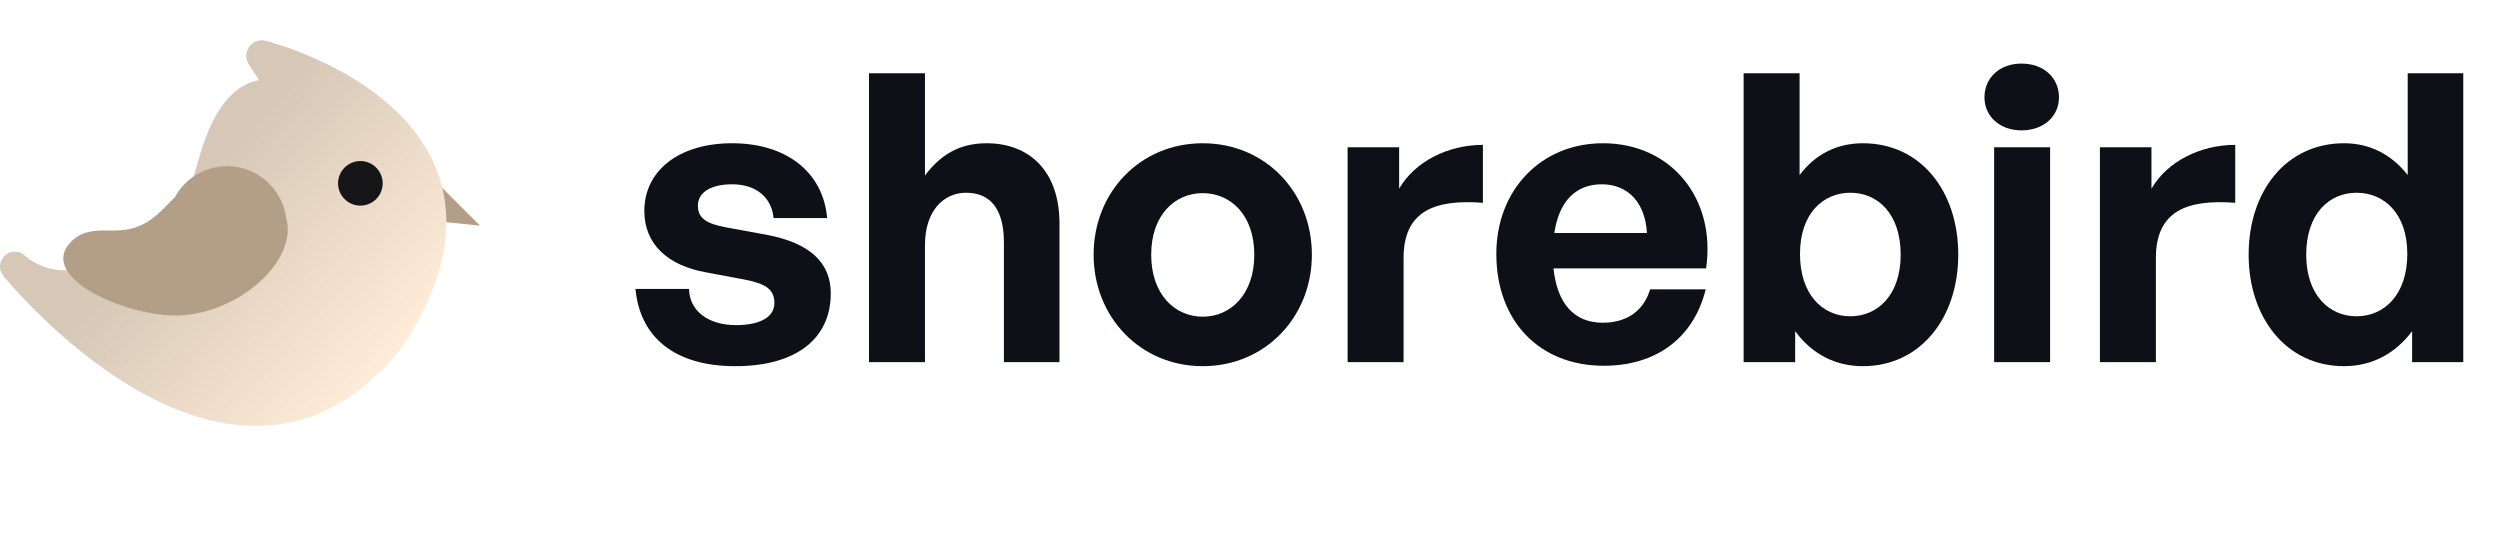
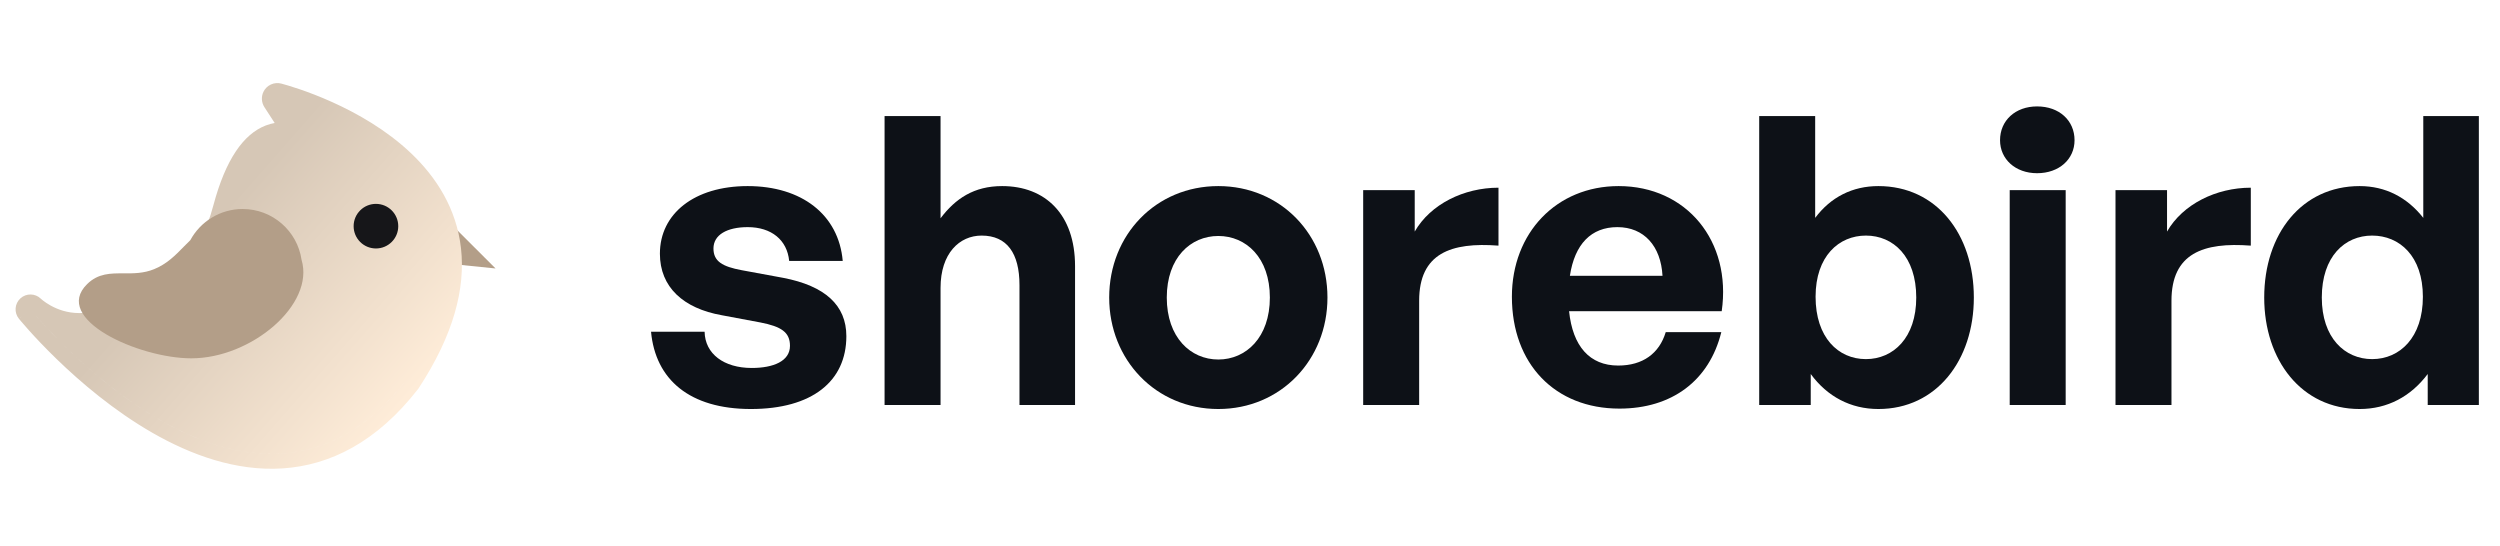
- <svg xmlns="http://www.w3.org/2000/svg" width="642" height="140" viewBox="0 0 642 140" fill="none">
-   <path d="M577.45 65.41C577.45 49.084 587.068 36.787 601.959 36.787C608.578 36.787 614.162 39.681 618.299 44.95V18.807H632.57V93.001H619.437V85.044C615.093 90.831 609.095 94.034 601.959 94.034C587.068 94.034 577.45 81.531 577.45 65.41ZM592.238 65.41C592.238 75.744 598.133 81.221 605.165 81.221C612.301 81.221 618.196 75.641 618.196 65.204C618.196 54.767 612.198 49.497 605.165 49.497C598.133 49.497 592.238 54.87 592.238 65.41Z" fill="#0D1117" />
-   <path d="M553.634 66.237V93H539.259V37.82H552.496V48.464C556.53 41.437 565.113 37.2 574.007 37.2V52.08C561.804 51.15 553.634 54.044 553.634 66.237Z" fill="#0D1117" />
-   <path d="M528.743 25.007C528.743 29.864 524.813 33.48 519.125 33.48C513.541 33.48 509.611 29.864 509.611 25.007C509.611 19.944 513.541 16.327 519.125 16.327C524.813 16.327 528.743 19.944 528.743 25.007ZM526.467 93.001H512.093V37.821H526.467V93.001Z" fill="#0D1117" />
-   <path d="M502.882 65.41C502.882 81.531 493.264 94.034 478.372 94.034C471.237 94.034 465.239 90.831 460.999 85.044V93.001H447.762V18.807H462.136V44.95C466.17 39.577 471.754 36.787 478.372 36.787C493.264 36.787 502.882 49.084 502.882 65.41ZM488.093 65.41C488.093 54.87 482.199 49.497 475.167 49.497C468.238 49.497 462.24 54.767 462.24 65.204C462.24 75.641 468.031 81.221 475.167 81.221C482.199 81.221 488.093 75.744 488.093 65.41Z" fill="#0D1117" />
-   <path d="M411.867 93.93C395.32 93.93 384.255 82.46 384.255 65.204C384.255 48.774 395.734 36.787 411.66 36.787C429.137 36.787 440.719 50.944 438.134 68.924H398.94C399.87 77.914 404.214 82.874 411.556 82.874C417.865 82.874 422.105 79.774 423.759 74.297H438.031C434.928 86.8 425.31 93.93 411.867 93.93ZM411.35 47.327C404.628 47.327 400.388 51.667 399.147 59.83H422.932C422.518 52.184 418.175 47.327 411.35 47.327Z" fill="#0D1117" />
-   <path d="M360.439 66.237V93H346.064V37.82H359.301V48.464C363.334 41.437 371.918 37.2 380.811 37.2V52.08C368.608 51.15 360.439 54.044 360.439 66.237Z" fill="#0D1117" />
-   <path d="M308.865 94.034C292.836 94.034 280.84 81.427 280.84 65.41C280.84 49.29 292.836 36.787 308.865 36.787C324.894 36.787 336.891 49.29 336.891 65.41C336.891 81.427 324.894 94.034 308.865 94.034ZM308.865 81.324C316.001 81.324 322.102 75.64 322.102 65.41C322.102 55.18 316.001 49.6 308.865 49.6C301.73 49.6 295.628 55.18 295.628 65.41C295.628 75.64 301.73 81.324 308.865 81.324Z" fill="#0D1117" />
-   <path d="M237.533 62.931V93.001H223.158V18.807H237.533V45.054C241.359 39.99 246.116 36.787 253.355 36.787C264.421 36.787 272.073 44.02 272.073 57.35V93.001H257.802V62.207C257.802 54.044 254.596 49.497 248.081 49.497C242.393 49.497 237.533 54.044 237.533 62.931Z" fill="#0D1117" />
-   <path d="M213.344 75.331C213.344 86.904 204.554 94.034 188.835 94.034C173.116 94.034 164.326 86.49 163.188 74.194H176.942C177.046 79.877 181.906 83.494 189.042 83.494C194.626 83.494 198.866 81.737 198.866 77.81C198.866 74.297 196.591 72.85 191.317 71.817L181.389 69.957C171.461 68.2 165.463 62.724 165.463 54.147C165.463 43.917 174.253 36.787 188.008 36.787C201.865 36.787 211.379 44.124 212.413 56.007H198.659C198.142 50.634 194.109 47.327 188.008 47.327C182.733 47.327 179.217 49.29 179.217 52.804C179.217 56.11 181.492 57.454 186.456 58.384L197.108 60.347C207.863 62.414 213.344 67.374 213.344 75.331Z" fill="#0D1117" />
-   <path d="M123.257 57.943L111.797 46.492C112.452 48.795 114.032 55.881 114.123 57.015L123.257 57.943Z" fill="#B39E88" />
-   <path fill-rule="evenodd" clip-rule="evenodd" d="M103.353 88.915L103.448 88.792L103.533 88.663C112.527 74.946 115.539 63.033 114.384 52.765C113.229 42.493 107.971 34.459 101.579 28.373C88.961 16.359 71.223 11.265 68.263 10.471C67.442 10.25 66.467 10.272 65.536 10.71C64.633 11.135 64.027 11.83 63.68 12.522C63.011 13.855 63.162 15.377 63.906 16.526L66.537 20.585C65.789 20.715 65.026 20.922 64.252 21.22C58.525 23.421 53.938 29.956 50.806 41.691C47.259 54.982 40.306 61.751 33.605 65.308C26.757 68.943 19.837 69.394 16.296 69.394C13.284 69.394 10.799 68.454 9.038 67.484C8.162 67 7.488 66.522 7.048 66.178C6.829 66.007 6.671 65.872 6.578 65.79C6.532 65.749 6.502 65.721 6.49 65.71L6.485 65.706C5.042 64.3 2.751 64.257 1.256 65.611C-0.247 66.971 -0.425 69.266 0.85 70.841L3.82 68.44C0.85 70.841 0.851 70.842 0.853 70.844L0.856 70.848L0.867 70.862L0.905 70.908C0.937 70.947 0.982 71.002 1.041 71.073C1.159 71.215 1.33 71.419 1.552 71.681C1.995 72.203 2.644 72.953 3.479 73.882C5.149 75.741 7.571 78.327 10.602 81.261C16.644 87.11 25.203 94.438 35.134 100.139C45.034 105.822 56.613 110.071 68.585 109.287C80.739 108.491 92.743 102.544 103.353 88.915ZM11.131 76.417C6.509 71.761 3.82 68.44 3.82 68.44C4.152 68.85 60.345 137.948 100.336 86.57C114.753 64.583 112.432 48.62 104.394 37.364C112.432 48.62 114.755 64.584 100.337 86.571C68.985 126.85 27.676 93.083 11.131 76.417Z" fill="url(#paint0_linear_8232_20385)" />
-   <path fill-rule="evenodd" clip-rule="evenodd" d="M73.437 55.716C76.892 67.219 60.534 81.019 45.138 81.019C31.577 81.019 9.224 70.901 18.397 61.934C21.225 59.17 24.382 59.184 27.765 59.199C30.263 59.211 32.884 59.222 35.587 58.117C38.879 56.771 41.05 54.547 43.135 52.41C43.716 51.815 44.29 51.227 44.879 50.666C47.466 45.905 52.514 42.672 58.317 42.672C66 42.672 72.359 48.337 73.437 55.716Z" fill="#B39E88" />
-   <path d="M92.542 52.807C89.377 52.807 86.811 50.244 86.811 47.081C86.811 43.919 89.377 41.356 92.542 41.356C95.706 41.356 98.272 43.919 98.272 47.081C98.272 50.244 95.706 52.807 92.542 52.807Z" fill="#161619" />
-   <defs>
-     <linearGradient id="paint0_linear_8232_20385" x1="46.76" y1="50.532" x2="98.635" y2="96.04" gradientUnits="userSpaceOnUse">
-       <stop stop-color="#D6C7B6" />
-       <stop offset="1" stop-color="#FFEDD9" />
-     </linearGradient>
-   </defs>
+ <svg xmlns="http://www.w3.org/2000/svg" width="642" height="140" viewBox="0 0 642 140">
+   <path id="Path" fill="#0d1117" stroke="none" d="M 581.45 76.41 C 581.45 60.084 591.068 47.787 605.959 47.787 C 612.578 47.787 618.162 50.68 622.299 55.95 L 622.299 29.807 L 636.57 29.807 L 636.57 104.001 L 623.437 104.001 L 623.437 96.044 C 619.093 101.83 613.095 105.034 605.959 105.034 C 591.068 105.034 581.45 92.531 581.45 76.41 Z M 596.238 76.41 C 596.238 86.744 602.133 92.22 609.165 92.22 C 616.301 92.22 622.196 86.641 622.196 76.204 C 622.196 65.767 616.198 60.497 609.165 60.497 C 602.133 60.497 596.238 65.87 596.238 76.41 Z" />
+   <path id="path1" fill="#0d1117" stroke="none" d="M 557.634 77.237 L 557.634 104 L 543.259 104 L 543.259 48.82 L 556.496 48.82 L 556.496 59.464 C 560.53 52.437 569.113 48.2 578.007 48.2 L 578.007 63.08 C 565.804 62.15 557.634 65.044 557.634 77.237 Z" />
+   <path id="path2" fill="#0d1117" stroke="none" d="M 532.743 36.007 C 532.743 40.864 528.813 44.48 523.125 44.48 C 517.541 44.48 513.611 40.864 513.611 36.007 C 513.611 30.944 517.541 27.327 523.125 27.327 C 528.813 27.327 532.743 30.944 532.743 36.007 Z M 530.467 104.001 L 516.093 104.001 L 516.093 48.82 L 530.467 48.82 L 530.467 104.001 Z" />
+   <path id="path3" fill="#0d1117" stroke="none" d="M 506.882 76.41 C 506.882 92.531 497.264 105.034 482.372 105.034 C 475.237 105.034 469.239 101.83 464.999 96.044 L 464.999 104.001 L 451.762 104.001 L 451.762 29.807 L 466.136 29.807 L 466.136 55.95 C 470.17 50.577 475.754 47.787 482.372 47.787 C 497.264 47.787 506.882 60.084 506.882 76.41 Z M 492.093 76.41 C 492.093 65.87 486.199 60.497 479.167 60.497 C 472.238 60.497 466.24 65.767 466.24 76.204 C 466.24 86.641 472.031 92.22 479.167 92.22 C 486.199 92.22 492.093 86.744 492.093 76.41 Z" />
+   <path id="path4" fill="#0d1117" stroke="none" d="M 415.867 104.93 C 399.32 104.93 388.255 93.46 388.255 76.204 C 388.255 59.774 399.734 47.787 415.66 47.787 C 433.137 47.787 444.719 61.944 442.134 79.924 L 402.94 79.924 C 403.87 88.914 408.214 93.874 415.556 93.874 C 421.865 93.874 426.105 90.774 427.759 85.297 L 442.031 85.297 C 438.928 97.8 429.31 104.93 415.867 104.93 Z M 415.35 58.327 C 408.628 58.327 404.388 62.667 403.147 70.83 L 426.932 70.83 C 426.518 63.184 422.175 58.327 415.35 58.327 Z" />
+   <path id="path5" fill="#0d1117" stroke="none" d="M 364.439 77.237 L 364.439 104 L 350.064 104 L 350.064 48.82 L 363.301 48.82 L 363.301 59.464 C 367.334 52.437 375.918 48.2 384.811 48.2 L 384.811 63.08 C 372.608 62.15 364.439 65.044 364.439 77.237 Z" />
+   <path id="path6" fill="#0d1117" stroke="none" d="M 312.865 105.034 C 296.836 105.034 284.84 92.427 284.84 76.41 C 284.84 60.29 296.836 47.787 312.865 47.787 C 328.894 47.787 340.891 60.29 340.891 76.41 C 340.891 92.427 328.894 105.034 312.865 105.034 Z M 312.865 92.324 C 320.001 92.324 326.102 86.64 326.102 76.41 C 326.102 66.18 320.001 60.6 312.865 60.6 C 305.73 60.6 299.628 66.18 299.628 76.41 C 299.628 86.64 305.73 92.324 312.865 92.324 Z" />
+   <path id="path7" fill="#0d1117" stroke="none" d="M 241.533 73.93 L 241.533 104.001 L 227.158 104.001 L 227.158 29.807 L 241.533 29.807 L 241.533 56.054 C 245.359 50.991 250.116 47.787 257.355 47.787 C 268.421 47.787 276.073 55.02 276.073 68.35 L 276.073 104.001 L 261.802 104.001 L 261.802 73.207 C 261.802 65.044 258.596 60.497 252.081 60.497 C 246.393 60.497 241.533 65.044 241.533 73.93 Z" />
+   <path id="path8" fill="#0d1117" stroke="none" d="M 217.344 86.33 C 217.344 97.904 208.554 105.034 192.835 105.034 C 177.116 105.034 168.326 97.491 167.188 85.194 L 180.942 85.194 C 181.046 90.877 185.906 94.494 193.042 94.494 C 198.626 94.494 202.866 92.737 202.866 88.81 C 202.866 85.297 200.591 83.85 195.317 82.817 L 185.389 80.957 C 175.461 79.2 169.463 73.724 169.463 65.147 C 169.463 54.917 178.253 47.787 192.008 47.787 C 205.865 47.787 215.379 55.124 216.413 67.007 L 202.659 67.007 C 202.142 61.634 198.109 58.327 192.008 58.327 C 186.733 58.327 183.217 60.29 183.217 63.804 C 183.217 67.11 185.492 68.454 190.456 69.384 L 201.108 71.347 C 211.863 73.414 217.344 78.374 217.344 86.33 Z" />
+   <path id="path9" fill="#b39e88" stroke="none" d="M 127.257 68.943 L 115.797 57.492 C 116.452 59.795 118.032 66.881 118.123 68.015 L 127.257 68.943 Z" />
+   <linearGradient id="linearGradient1" x1="50.76" y1="61.532" x2="102.635" y2="107.04" gradientUnits="userSpaceOnUse">
+     <stop offset="1e-05" stop-color="#d6c7b6" stop-opacity="1" />
+     <stop offset="1" stop-color="#ffedd9" stop-opacity="1" />
+   </linearGradient>
+   <path id="path10" fill="url(#linearGradient1)" fill-rule="evenodd" stroke="none" d="M 107.353 99.914 L 107.448 99.792 L 107.533 99.663 C 116.527 85.946 119.539 74.033 118.384 63.765 C 117.229 53.493 111.971 45.459 105.579 39.373 C 92.961 27.359 75.223 22.265 72.263 21.471 C 71.441 21.25 70.467 21.272 69.536 21.71 C 68.633 22.135 68.027 22.83 67.68 23.522 C 67.011 24.855 67.162 26.377 67.906 27.526 L 70.537 31.585 C 69.789 31.715 69.026 31.922 68.252 32.22 C 62.525 34.421 57.938 40.956 54.806 52.691 C 51.259 65.982 44.306 72.751 37.605 76.308 C 30.757 79.943 23.837 80.394 20.296 80.394 C 17.284 80.394 14.799 79.454 13.038 78.484 C 12.162 78 11.488 77.522 11.048 77.178 C 10.829 77.007 10.671 76.872 10.578 76.79 C 10.532 76.749 10.502 76.721 10.49 76.71 L 10.485 76.705 C 9.042 75.3 6.751 75.257 5.256 76.611 C 3.753 77.971 3.575 80.266 4.85 81.841 L 7.82 79.44 C 4.85 81.841 4.851 81.842 4.853 81.844 L 4.856 81.848 L 4.867 81.862 L 4.905 81.908 C 4.937 81.947 4.982 82.002 5.041 82.073 C 5.159 82.215 5.33 82.42 5.552 82.681 C 5.995 83.203 6.644 83.952 7.479 84.882 C 9.149 86.741 11.571 89.327 14.602 92.261 C 20.644 98.11 29.203 105.438 39.134 111.139 C 49.034 116.822 60.613 121.071 72.585 120.287 C 84.739 119.491 96.743 113.544 107.353 99.914 Z M 15.131 87.417 C 10.509 82.761 7.82 79.44 7.82 79.44 C 8.152 79.85 64.345 148.948 104.336 97.57 C 118.753 75.583 116.432 59.62 108.394 48.364 C 116.432 59.62 118.755 75.584 104.337 97.571 C 72.985 137.85 31.676 104.083 15.131 87.417 Z" />
+   <path id="path11" fill="#b39e88" fill-rule="evenodd" stroke="none" d="M 77.437 66.716 C 80.893 78.218 64.534 92.019 49.138 92.019 C 35.577 92.019 13.224 81.901 22.397 72.934 C 25.225 70.17 28.382 70.184 31.765 70.199 C 34.263 70.211 36.884 70.223 39.587 69.117 C 42.879 67.771 45.05 65.547 47.135 63.41 C 47.716 62.815 48.29 62.227 48.879 61.666 C 51.466 56.905 56.514 53.672 62.317 53.672 C 70 53.672 76.359 59.338 77.437 66.716 Z" />
+   <path id="path12" fill="#161619" stroke="none" d="M 96.542 63.807 C 93.377 63.807 90.812 61.244 90.812 58.081 C 90.812 54.919 93.377 52.356 96.542 52.356 C 99.706 52.356 102.272 54.919 102.272 58.081 C 102.272 61.244 99.706 63.807 96.542 63.807 Z" />
</svg>
